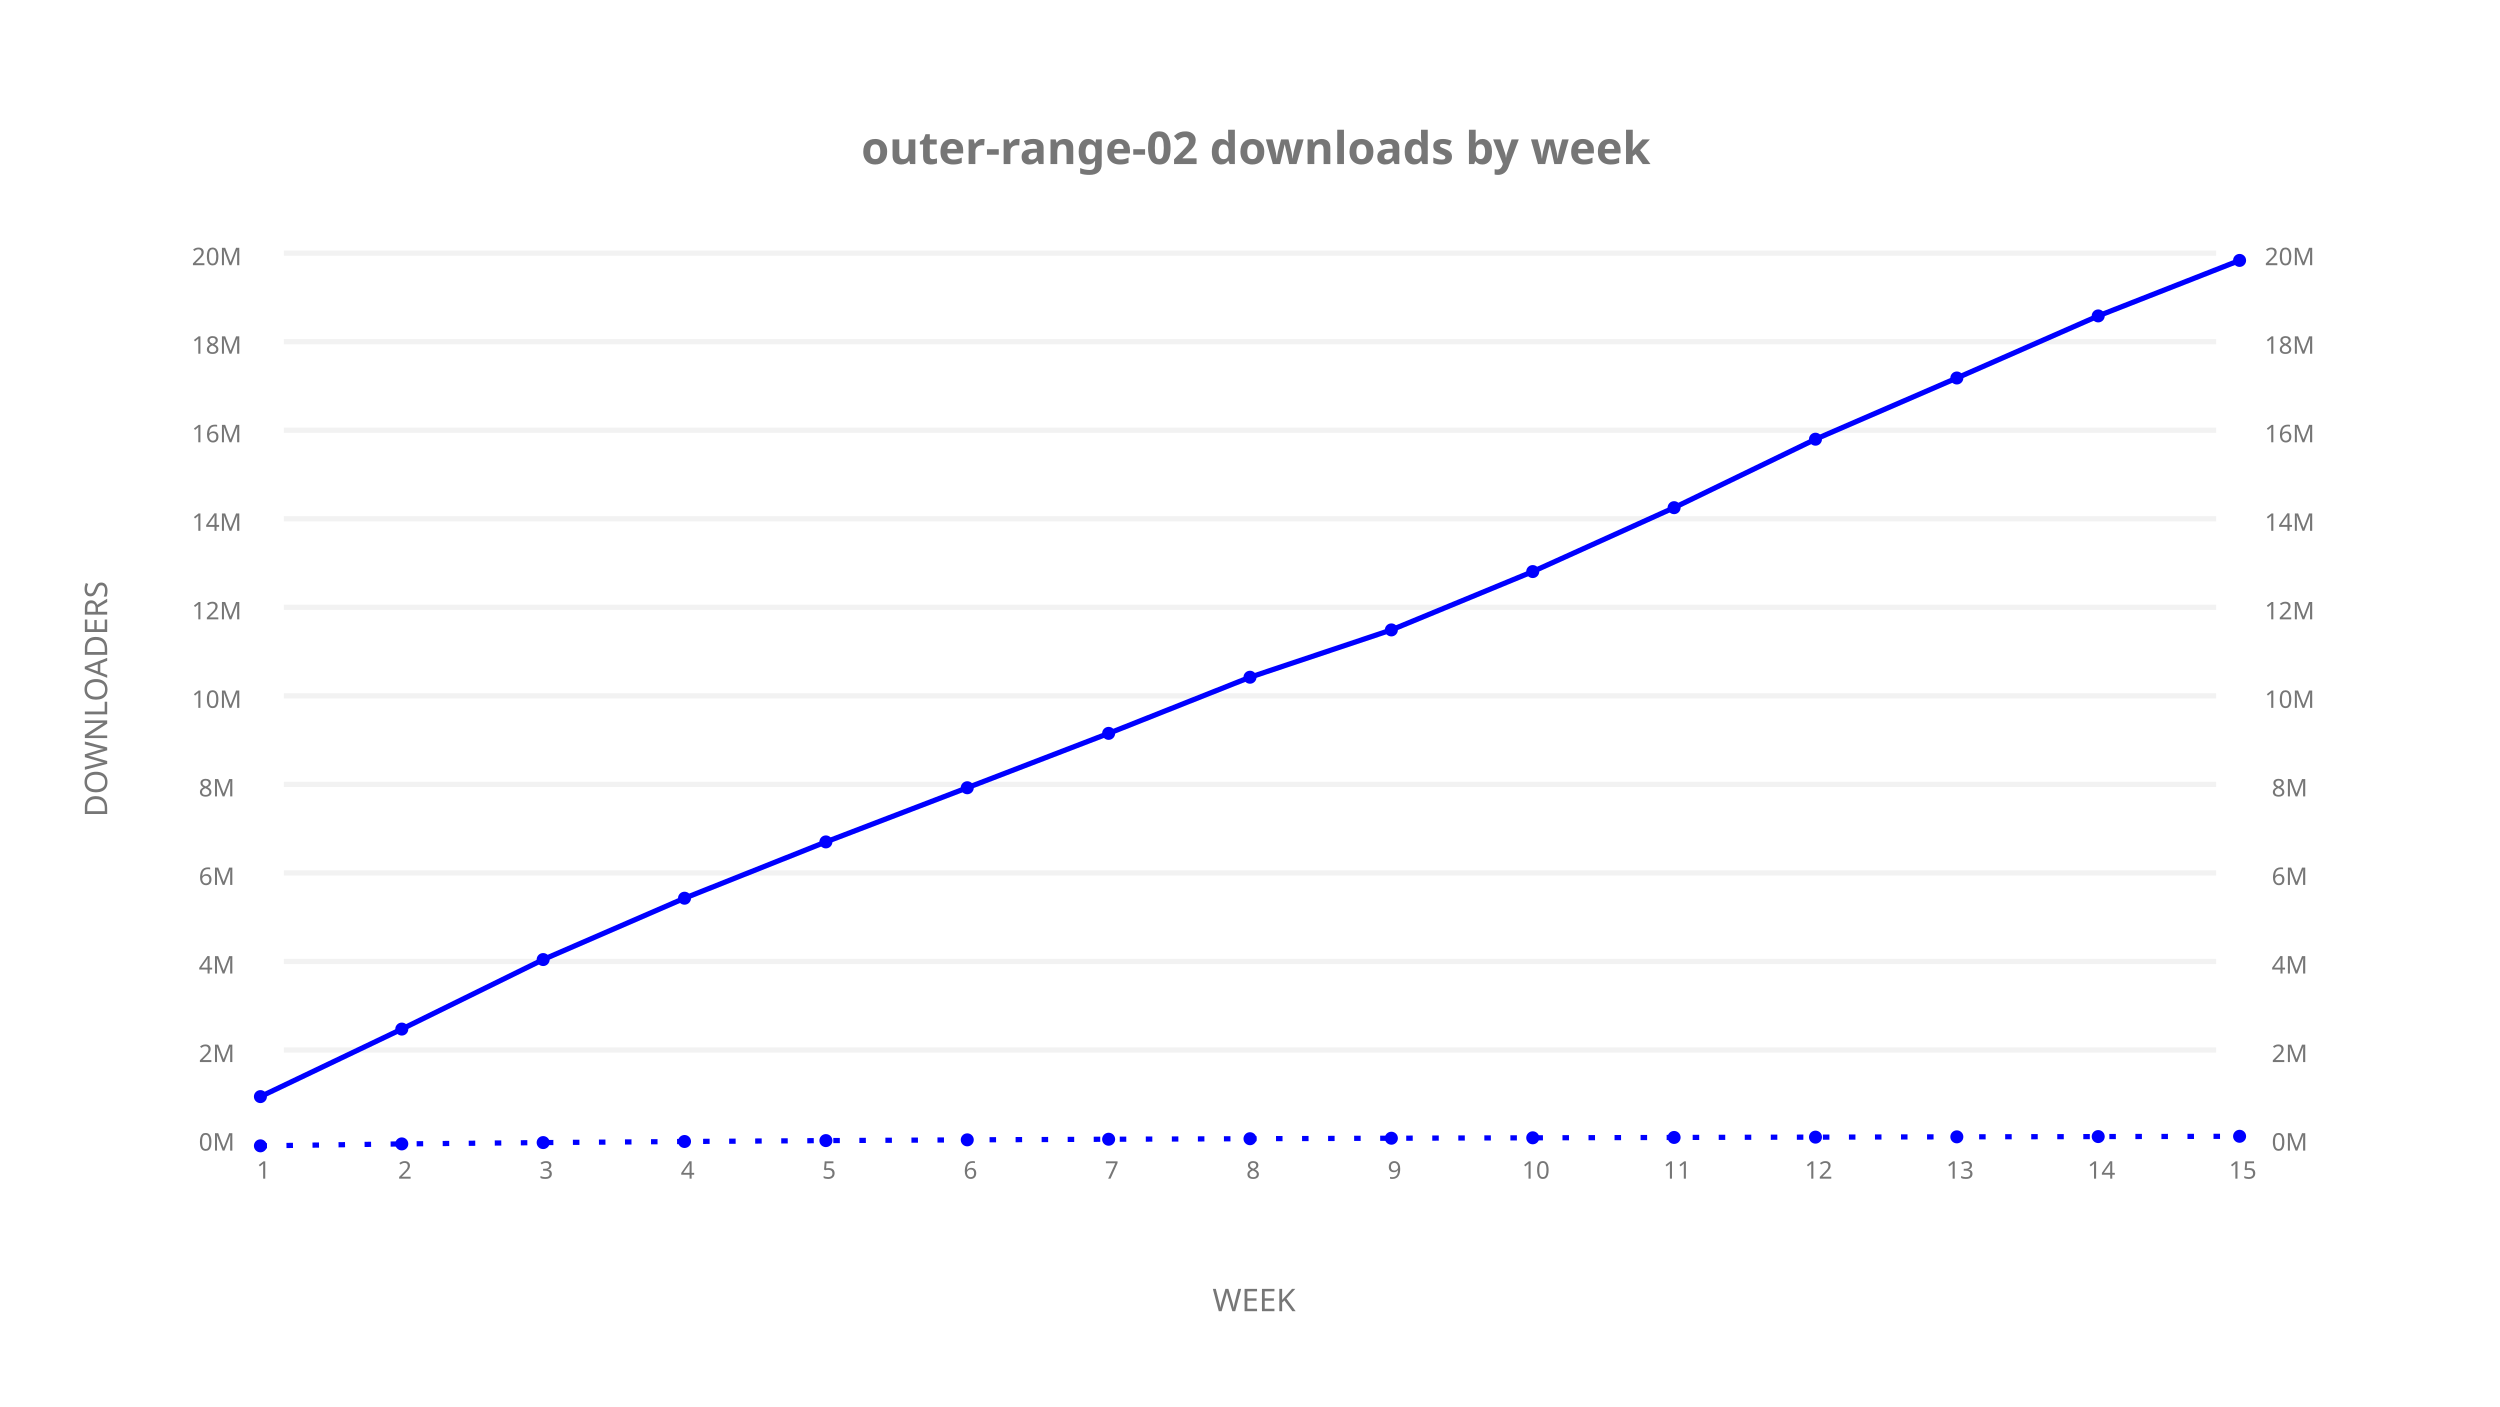
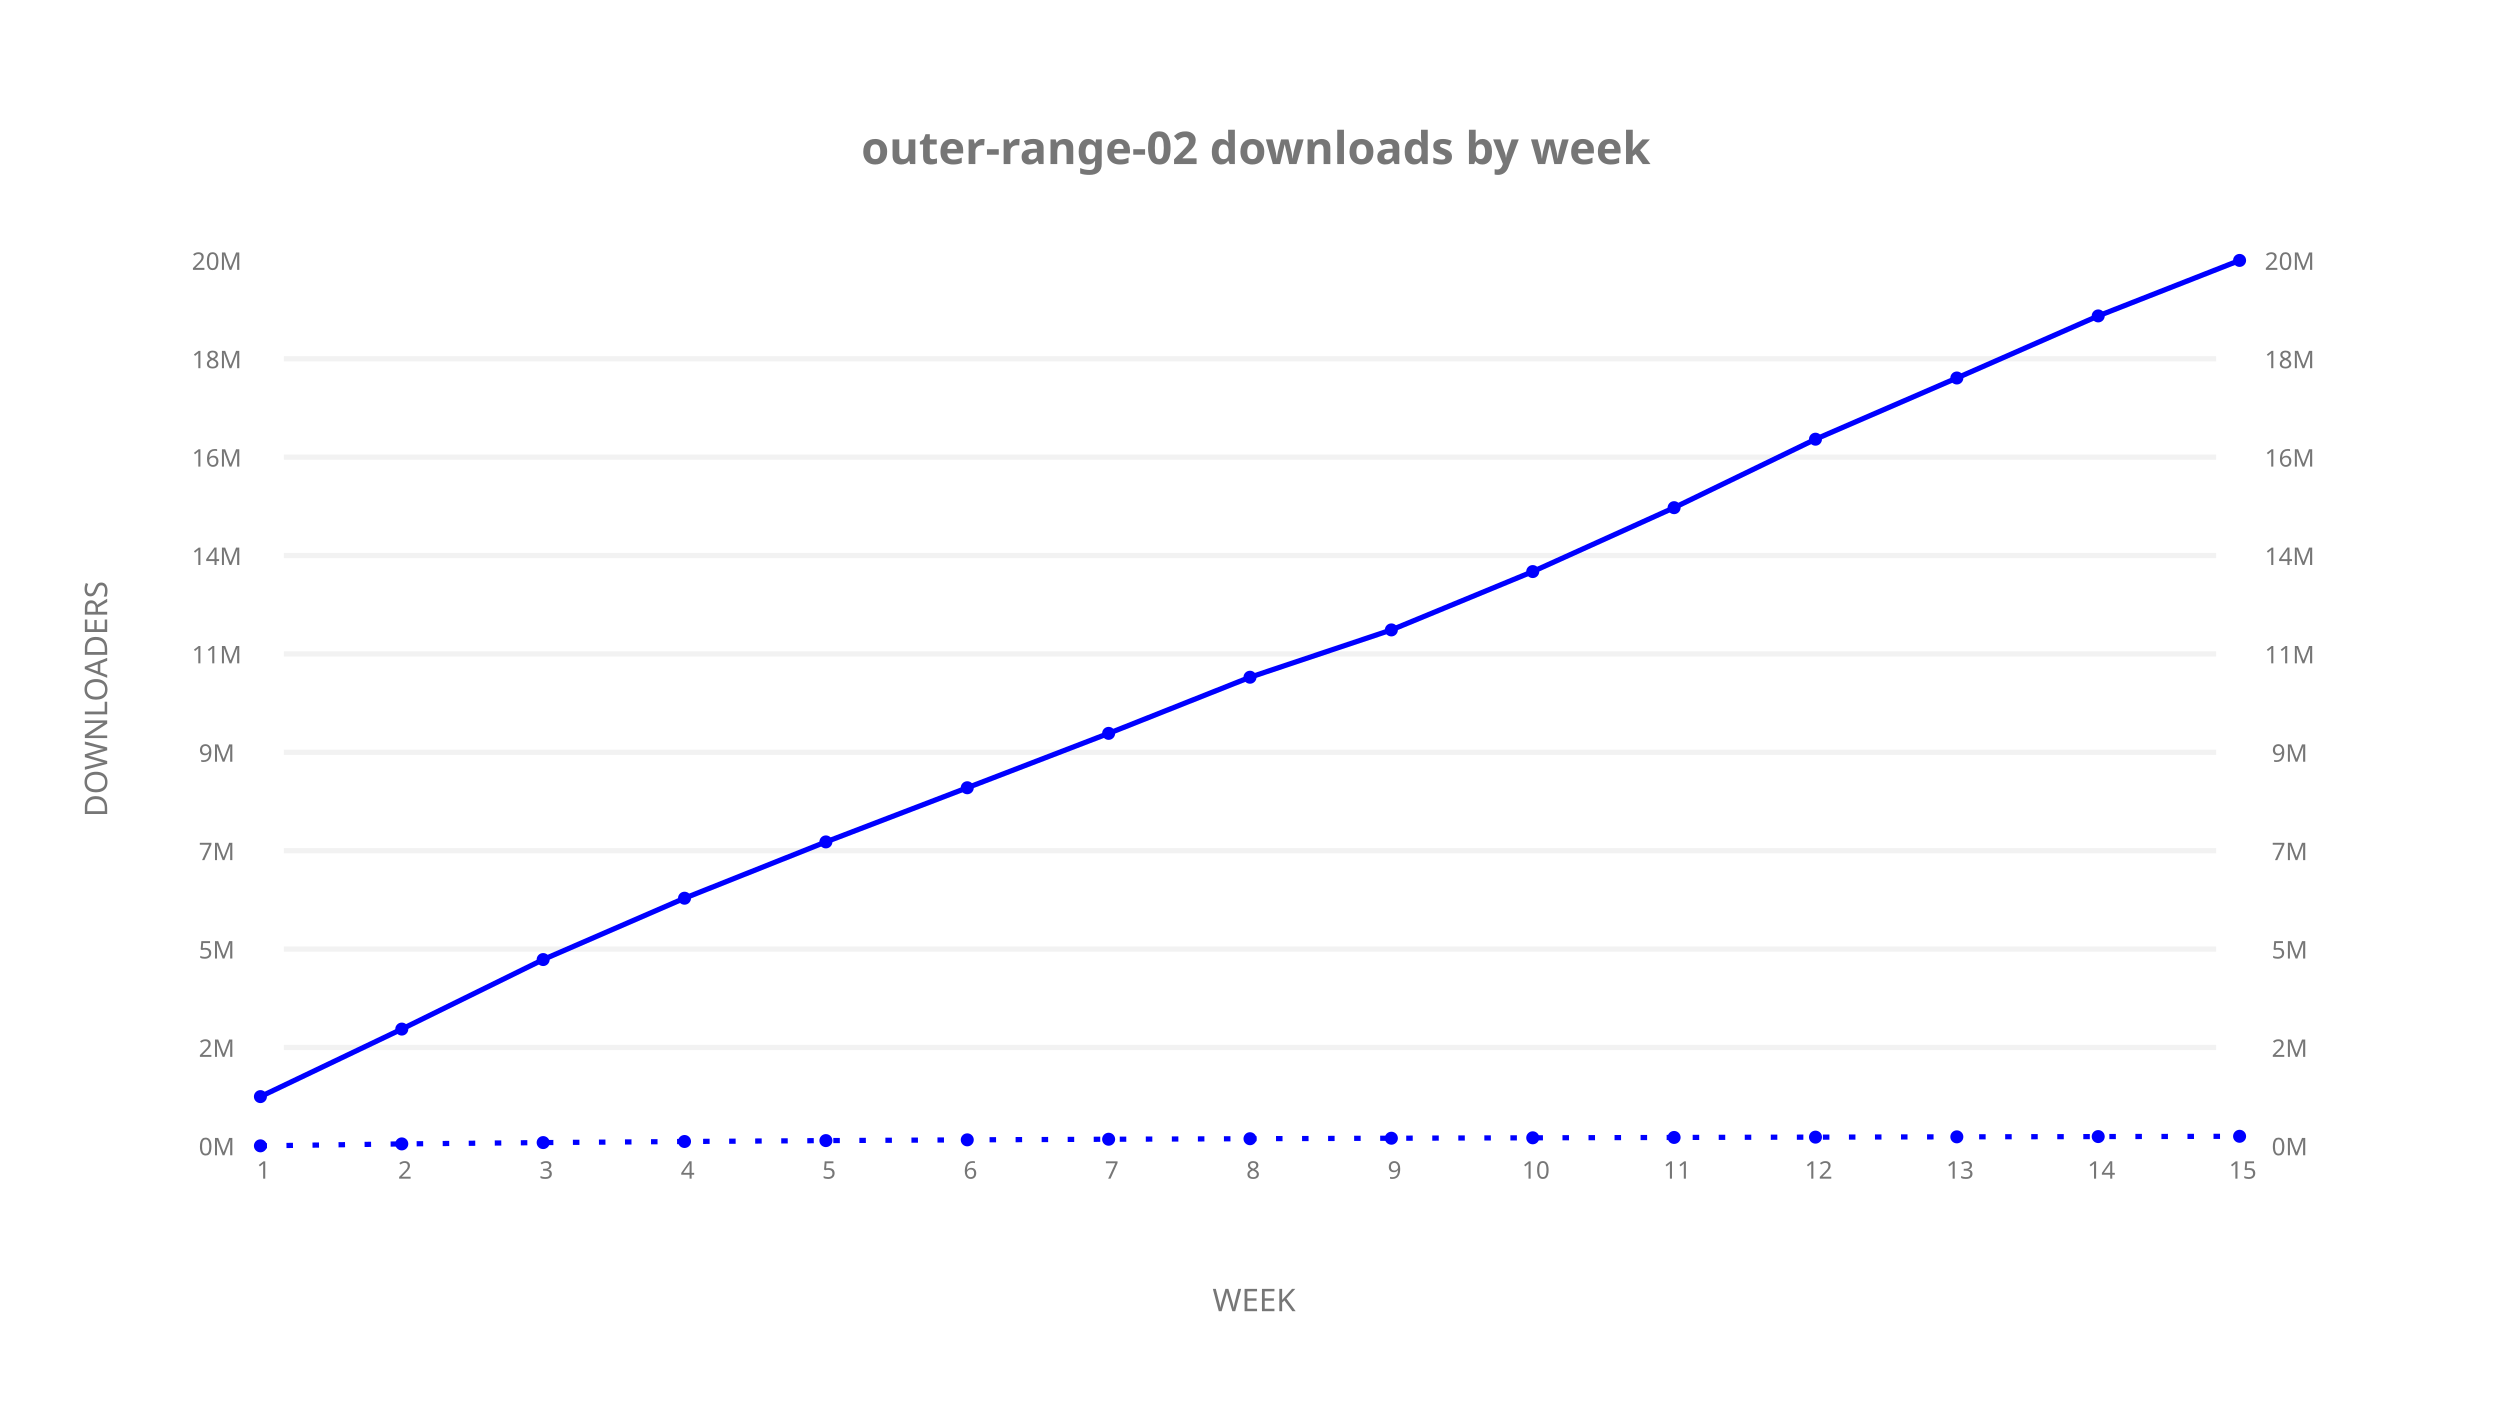
<svg xmlns="http://www.w3.org/2000/svg" xml:space="preserve" id="outer-range-02-downloads-by-week-outer-range-02-week" x="0px" y="0px" width="1920px" height="1080px" viewBox="0 0 1920 1080" enable-background="new 0 0 1920 1080" role="img">
  <g id="annotations">
    <text x="960" y="126" font-family="Atkinson Hyperlegible" font-size="26pt" text-anchor="middle" text-align="center" font-weight="600" font-style="normal" style="fill:rgb(118,118,118); fill-opacity:1; stroke:rgb(118,118,118); stroke-opacity:0; stroke-width:0.5"> outer-range-02 downloads by week</text>
    <g id="axes-lines">
      <text x="960" y="1007" font-family="Atkinson Hyperlegible" font-size="18pt" text-anchor="middle" text-align="center" font-weight="500" font-style="normal" style="fill:rgb(118,118,118); fill-opacity:1; stroke:rgb(118,118,118); stroke-opacity:0; stroke-width:0.5"> WEEK</text>
      <text x="73" y="540" font-family="Atkinson Hyperlegible" font-size="18pt" text-anchor="middle" text-align="center" dominant-baseline="central" font-weight="500" font-style="normal" style="fill:rgb(118,118,118); fill-opacity:1; stroke:rgb(118,118,118); stroke-opacity:0; stroke-width:0.5" transform="rotate(-90,73,540)"> DOWNLOADERS</text>
    </g>
    <g id="tic-y-label-lines">
-       <line x1="218" y1="806.408" x2="1702" y2="806.408" style="fill:rgb(0,0,255); fill-opacity:0; stroke:rgb(242,242,242); stroke-opacity:1; stroke-width:4" />
-       <line x1="218" y1="738.408" x2="1702" y2="738.408" style="fill:rgb(0,0,255); fill-opacity:0; stroke:rgb(242,242,242); stroke-opacity:1; stroke-width:4" />
-       <line x1="218" y1="670.408" x2="1702" y2="670.408" style="fill:rgb(0,0,255); fill-opacity:0; stroke:rgb(242,242,242); stroke-opacity:1; stroke-width:4" />
-       <line x1="218" y1="602.408" x2="1702" y2="602.408" style="fill:rgb(0,0,255); fill-opacity:0; stroke:rgb(242,242,242); stroke-opacity:1; stroke-width:4" />
-       <line x1="218" y1="534.408" x2="1702" y2="534.408" style="fill:rgb(0,0,255); fill-opacity:0; stroke:rgb(242,242,242); stroke-opacity:1; stroke-width:4" />
-       <line x1="218" y1="466.408" x2="1702" y2="466.408" style="fill:rgb(0,0,255); fill-opacity:0; stroke:rgb(242,242,242); stroke-opacity:1; stroke-width:4" />
-       <line x1="218" y1="398.408" x2="1702" y2="398.408" style="fill:rgb(0,0,255); fill-opacity:0; stroke:rgb(242,242,242); stroke-opacity:1; stroke-width:4" />
-       <line x1="218" y1="330.408" x2="1702" y2="330.408" style="fill:rgb(0,0,255); fill-opacity:0; stroke:rgb(242,242,242); stroke-opacity:1; stroke-width:4" />
-       <line x1="218" y1="262.408" x2="1702" y2="262.408" style="fill:rgb(0,0,255); fill-opacity:0; stroke:rgb(242,242,242); stroke-opacity:1; stroke-width:4" />
-       <line x1="218" y1="194.408" x2="1702" y2="194.408" style="fill:rgb(0,0,255); fill-opacity:0; stroke:rgb(242,242,242); stroke-opacity:1; stroke-width:4" />
+       <line x1="218" y1="804.444" x2="1702" y2="804.444" style="fill:rgb(0,0,255); fill-opacity:0; stroke:rgb(242,242,242); stroke-opacity:1; stroke-width:4" />
+       <line x1="218" y1="728.889" x2="1702" y2="728.889" style="fill:rgb(0,0,255); fill-opacity:0; stroke:rgb(242,242,242); stroke-opacity:1; stroke-width:4" />
+       <line x1="218" y1="653.333" x2="1702" y2="653.333" style="fill:rgb(0,0,255); fill-opacity:0; stroke:rgb(242,242,242); stroke-opacity:1; stroke-width:4" />
+       <line x1="218" y1="577.778" x2="1702" y2="577.778" style="fill:rgb(0,0,255); fill-opacity:0; stroke:rgb(242,242,242); stroke-opacity:1; stroke-width:4" />
+       <line x1="218" y1="502.222" x2="1702" y2="502.222" style="fill:rgb(0,0,255); fill-opacity:0; stroke:rgb(242,242,242); stroke-opacity:1; stroke-width:4" />
+       <line x1="218" y1="426.667" x2="1702" y2="426.667" style="fill:rgb(0,0,255); fill-opacity:0; stroke:rgb(242,242,242); stroke-opacity:1; stroke-width:4" />
+       <line x1="218" y1="351.111" x2="1702" y2="351.111" style="fill:rgb(0,0,255); fill-opacity:0; stroke:rgb(242,242,242); stroke-opacity:1; stroke-width:4" />
+       <line x1="218" y1="275.556" x2="1702" y2="275.556" style="fill:rgb(0,0,255); fill-opacity:0; stroke:rgb(242,242,242); stroke-opacity:1; stroke-width:4" />
    </g>
    <g id="tic-x-labels">
      <text x="200" y="898" font-family="Atkinson Hyperlegible" font-size="14pt" text-anchor="middle" text-align="center" dominant-baseline="central" font-weight="400" font-style="normal" style="fill:rgb(118,118,118); fill-opacity:1; stroke:rgb(118,118,118); stroke-opacity:0; stroke-width:0.5"> 1</text>
      <text x="308.571" y="898" font-family="Atkinson Hyperlegible" font-size="14pt" text-anchor="middle" text-align="center" dominant-baseline="central" font-weight="400" font-style="normal" style="fill:rgb(118,118,118); fill-opacity:1; stroke:rgb(118,118,118); stroke-opacity:0; stroke-width:0.5"> 2</text>
      <text x="417.143" y="898" font-family="Atkinson Hyperlegible" font-size="14pt" text-anchor="middle" text-align="center" dominant-baseline="central" font-weight="400" font-style="normal" style="fill:rgb(118,118,118); fill-opacity:1; stroke:rgb(118,118,118); stroke-opacity:0; stroke-width:0.5"> 3</text>
      <text x="525.714" y="898" font-family="Atkinson Hyperlegible" font-size="14pt" text-anchor="middle" text-align="center" dominant-baseline="central" font-weight="400" font-style="normal" style="fill:rgb(118,118,118); fill-opacity:1; stroke:rgb(118,118,118); stroke-opacity:0; stroke-width:0.5"> 4</text>
      <text x="634.286" y="898" font-family="Atkinson Hyperlegible" font-size="14pt" text-anchor="middle" text-align="center" dominant-baseline="central" font-weight="400" font-style="normal" style="fill:rgb(118,118,118); fill-opacity:1; stroke:rgb(118,118,118); stroke-opacity:0; stroke-width:0.5"> 5</text>
      <text x="742.857" y="898" font-family="Atkinson Hyperlegible" font-size="14pt" text-anchor="middle" text-align="center" dominant-baseline="central" font-weight="400" font-style="normal" style="fill:rgb(118,118,118); fill-opacity:1; stroke:rgb(118,118,118); stroke-opacity:0; stroke-width:0.5"> 6</text>
      <text x="851.429" y="898" font-family="Atkinson Hyperlegible" font-size="14pt" text-anchor="middle" text-align="center" dominant-baseline="central" font-weight="400" font-style="normal" style="fill:rgb(118,118,118); fill-opacity:1; stroke:rgb(118,118,118); stroke-opacity:0; stroke-width:0.5"> 7</text>
      <text x="960" y="898" font-family="Atkinson Hyperlegible" font-size="14pt" text-anchor="middle" text-align="center" dominant-baseline="central" font-weight="400" font-style="normal" style="fill:rgb(118,118,118); fill-opacity:1; stroke:rgb(118,118,118); stroke-opacity:0; stroke-width:0.5"> 8</text>
      <text x="1068.571" y="898" font-family="Atkinson Hyperlegible" font-size="14pt" text-anchor="middle" text-align="center" dominant-baseline="central" font-weight="400" font-style="normal" style="fill:rgb(118,118,118); fill-opacity:1; stroke:rgb(118,118,118); stroke-opacity:0; stroke-width:0.5"> 9</text>
      <text x="1177.143" y="898" font-family="Atkinson Hyperlegible" font-size="14pt" text-anchor="middle" text-align="center" dominant-baseline="central" font-weight="400" font-style="normal" style="fill:rgb(118,118,118); fill-opacity:1; stroke:rgb(118,118,118); stroke-opacity:0; stroke-width:0.5"> 10</text>
      <text x="1285.714" y="898" font-family="Atkinson Hyperlegible" font-size="14pt" text-anchor="middle" text-align="center" dominant-baseline="central" font-weight="400" font-style="normal" style="fill:rgb(118,118,118); fill-opacity:1; stroke:rgb(118,118,118); stroke-opacity:0; stroke-width:0.5"> 11</text>
      <text x="1394.286" y="898" font-family="Atkinson Hyperlegible" font-size="14pt" text-anchor="middle" text-align="center" dominant-baseline="central" font-weight="400" font-style="normal" style="fill:rgb(118,118,118); fill-opacity:1; stroke:rgb(118,118,118); stroke-opacity:0; stroke-width:0.5"> 12</text>
      <text x="1502.857" y="898" font-family="Atkinson Hyperlegible" font-size="14pt" text-anchor="middle" text-align="center" dominant-baseline="central" font-weight="400" font-style="normal" style="fill:rgb(118,118,118); fill-opacity:1; stroke:rgb(118,118,118); stroke-opacity:0; stroke-width:0.5"> 13</text>
      <text x="1611.429" y="898" font-family="Atkinson Hyperlegible" font-size="14pt" text-anchor="middle" text-align="center" dominant-baseline="central" font-weight="400" font-style="normal" style="fill:rgb(118,118,118); fill-opacity:1; stroke:rgb(118,118,118); stroke-opacity:0; stroke-width:0.5"> 14</text>
      <text x="1720" y="898" font-family="Atkinson Hyperlegible" font-size="14pt" text-anchor="middle" text-align="center" dominant-baseline="central" font-weight="400" font-style="normal" style="fill:rgb(118,118,118); fill-opacity:1; stroke:rgb(118,118,118); stroke-opacity:0; stroke-width:0.5"> 15</text>
    </g>
    <g id="tic-y-labels">
-       <text x="164" y="876.408" font-family="Atkinson Hyperlegible" font-size="14pt" text-anchor="middle" text-align="center" dominant-baseline="central" font-weight="400" font-style="normal" style="fill:rgb(118,118,118); fill-opacity:1; stroke:rgb(118,118,118); stroke-opacity:0; stroke-width:0.5"> 0M</text>
-       <text x="1756" y="876.408" font-family="Atkinson Hyperlegible" font-size="14pt" text-anchor="middle" text-align="center" dominant-baseline="central" font-weight="400" font-style="normal" style="fill:rgb(118,118,118); fill-opacity:1; stroke:rgb(118,118,118); stroke-opacity:0; stroke-width:0.5"> 0M</text>
-       <text x="164" y="808.408" font-family="Atkinson Hyperlegible" font-size="14pt" text-anchor="middle" text-align="center" dominant-baseline="central" font-weight="400" font-style="normal" style="fill:rgb(118,118,118); fill-opacity:1; stroke:rgb(118,118,118); stroke-opacity:0; stroke-width:0.5"> 2M</text>
-       <text x="1756" y="808.408" font-family="Atkinson Hyperlegible" font-size="14pt" text-anchor="middle" text-align="center" dominant-baseline="central" font-weight="400" font-style="normal" style="fill:rgb(118,118,118); fill-opacity:1; stroke:rgb(118,118,118); stroke-opacity:0; stroke-width:0.5"> 2M</text>
-       <text x="164" y="740.408" font-family="Atkinson Hyperlegible" font-size="14pt" text-anchor="middle" text-align="center" dominant-baseline="central" font-weight="400" font-style="normal" style="fill:rgb(118,118,118); fill-opacity:1; stroke:rgb(118,118,118); stroke-opacity:0; stroke-width:0.5"> 4M</text>
-       <text x="1756" y="740.408" font-family="Atkinson Hyperlegible" font-size="14pt" text-anchor="middle" text-align="center" dominant-baseline="central" font-weight="400" font-style="normal" style="fill:rgb(118,118,118); fill-opacity:1; stroke:rgb(118,118,118); stroke-opacity:0; stroke-width:0.5"> 4M</text>
-       <text x="164" y="672.408" font-family="Atkinson Hyperlegible" font-size="14pt" text-anchor="middle" text-align="center" dominant-baseline="central" font-weight="400" font-style="normal" style="fill:rgb(118,118,118); fill-opacity:1; stroke:rgb(118,118,118); stroke-opacity:0; stroke-width:0.5"> 6M</text>
-       <text x="1756" y="672.408" font-family="Atkinson Hyperlegible" font-size="14pt" text-anchor="middle" text-align="center" dominant-baseline="central" font-weight="400" font-style="normal" style="fill:rgb(118,118,118); fill-opacity:1; stroke:rgb(118,118,118); stroke-opacity:0; stroke-width:0.5"> 6M</text>
-       <text x="164" y="604.408" font-family="Atkinson Hyperlegible" font-size="14pt" text-anchor="middle" text-align="center" dominant-baseline="central" font-weight="400" font-style="normal" style="fill:rgb(118,118,118); fill-opacity:1; stroke:rgb(118,118,118); stroke-opacity:0; stroke-width:0.5"> 8M</text>
-       <text x="1756" y="604.408" font-family="Atkinson Hyperlegible" font-size="14pt" text-anchor="middle" text-align="center" dominant-baseline="central" font-weight="400" font-style="normal" style="fill:rgb(118,118,118); fill-opacity:1; stroke:rgb(118,118,118); stroke-opacity:0; stroke-width:0.5"> 8M</text>
-       <text x="164" y="536.408" font-family="Atkinson Hyperlegible" font-size="14pt" text-anchor="middle" text-align="center" dominant-baseline="central" font-weight="400" font-style="normal" style="fill:rgb(118,118,118); fill-opacity:1; stroke:rgb(118,118,118); stroke-opacity:0; stroke-width:0.5"> 10M</text>
-       <text x="1756" y="536.408" font-family="Atkinson Hyperlegible" font-size="14pt" text-anchor="middle" text-align="center" dominant-baseline="central" font-weight="400" font-style="normal" style="fill:rgb(118,118,118); fill-opacity:1; stroke:rgb(118,118,118); stroke-opacity:0; stroke-width:0.5"> 10M</text>
-       <text x="164" y="468.408" font-family="Atkinson Hyperlegible" font-size="14pt" text-anchor="middle" text-align="center" dominant-baseline="central" font-weight="400" font-style="normal" style="fill:rgb(118,118,118); fill-opacity:1; stroke:rgb(118,118,118); stroke-opacity:0; stroke-width:0.5"> 12M</text>
-       <text x="1756" y="468.408" font-family="Atkinson Hyperlegible" font-size="14pt" text-anchor="middle" text-align="center" dominant-baseline="central" font-weight="400" font-style="normal" style="fill:rgb(118,118,118); fill-opacity:1; stroke:rgb(118,118,118); stroke-opacity:0; stroke-width:0.5"> 12M</text>
-       <text x="164" y="400.408" font-family="Atkinson Hyperlegible" font-size="14pt" text-anchor="middle" text-align="center" dominant-baseline="central" font-weight="400" font-style="normal" style="fill:rgb(118,118,118); fill-opacity:1; stroke:rgb(118,118,118); stroke-opacity:0; stroke-width:0.5"> 14M</text>
-       <text x="1756" y="400.408" font-family="Atkinson Hyperlegible" font-size="14pt" text-anchor="middle" text-align="center" dominant-baseline="central" font-weight="400" font-style="normal" style="fill:rgb(118,118,118); fill-opacity:1; stroke:rgb(118,118,118); stroke-opacity:0; stroke-width:0.5"> 14M</text>
-       <text x="164" y="332.408" font-family="Atkinson Hyperlegible" font-size="14pt" text-anchor="middle" text-align="center" dominant-baseline="central" font-weight="400" font-style="normal" style="fill:rgb(118,118,118); fill-opacity:1; stroke:rgb(118,118,118); stroke-opacity:0; stroke-width:0.5"> 16M</text>
-       <text x="1756" y="332.408" font-family="Atkinson Hyperlegible" font-size="14pt" text-anchor="middle" text-align="center" dominant-baseline="central" font-weight="400" font-style="normal" style="fill:rgb(118,118,118); fill-opacity:1; stroke:rgb(118,118,118); stroke-opacity:0; stroke-width:0.5"> 16M</text>
-       <text x="164" y="264.408" font-family="Atkinson Hyperlegible" font-size="14pt" text-anchor="middle" text-align="center" dominant-baseline="central" font-weight="400" font-style="normal" style="fill:rgb(118,118,118); fill-opacity:1; stroke:rgb(118,118,118); stroke-opacity:0; stroke-width:0.5"> 18M</text>
-       <text x="1756" y="264.408" font-family="Atkinson Hyperlegible" font-size="14pt" text-anchor="middle" text-align="center" dominant-baseline="central" font-weight="400" font-style="normal" style="fill:rgb(118,118,118); fill-opacity:1; stroke:rgb(118,118,118); stroke-opacity:0; stroke-width:0.5"> 18M</text>
-       <text x="164" y="196.408" font-family="Atkinson Hyperlegible" font-size="14pt" text-anchor="middle" text-align="center" dominant-baseline="central" font-weight="400" font-style="normal" style="fill:rgb(118,118,118); fill-opacity:1; stroke:rgb(118,118,118); stroke-opacity:0; stroke-width:0.5"> 20M</text>
-       <text x="1756" y="196.408" font-family="Atkinson Hyperlegible" font-size="14pt" text-anchor="middle" text-align="center" dominant-baseline="central" font-weight="400" font-style="normal" style="fill:rgb(118,118,118); fill-opacity:1; stroke:rgb(118,118,118); stroke-opacity:0; stroke-width:0.5"> 20M</text>
+       <text x="164" y="880" font-family="Atkinson Hyperlegible" font-size="14pt" text-anchor="middle" text-align="center" dominant-baseline="central" font-weight="400" font-style="normal" style="fill:rgb(118,118,118); fill-opacity:1; stroke:rgb(118,118,118); stroke-opacity:0; stroke-width:0.5"> 0M</text>
+       <text x="1756" y="880" font-family="Atkinson Hyperlegible" font-size="14pt" text-anchor="middle" text-align="center" dominant-baseline="central" font-weight="400" font-style="normal" style="fill:rgb(118,118,118); fill-opacity:1; stroke:rgb(118,118,118); stroke-opacity:0; stroke-width:0.5"> 0M</text>
+       <text x="164" y="804.444" font-family="Atkinson Hyperlegible" font-size="14pt" text-anchor="middle" text-align="center" dominant-baseline="central" font-weight="400" font-style="normal" style="fill:rgb(118,118,118); fill-opacity:1; stroke:rgb(118,118,118); stroke-opacity:0; stroke-width:0.5"> 2M</text>
+       <text x="1756" y="804.444" font-family="Atkinson Hyperlegible" font-size="14pt" text-anchor="middle" text-align="center" dominant-baseline="central" font-weight="400" font-style="normal" style="fill:rgb(118,118,118); fill-opacity:1; stroke:rgb(118,118,118); stroke-opacity:0; stroke-width:0.5"> 2M</text>
+       <text x="164" y="728.889" font-family="Atkinson Hyperlegible" font-size="14pt" text-anchor="middle" text-align="center" dominant-baseline="central" font-weight="400" font-style="normal" style="fill:rgb(118,118,118); fill-opacity:1; stroke:rgb(118,118,118); stroke-opacity:0; stroke-width:0.5"> 5M</text>
+       <text x="1756" y="728.889" font-family="Atkinson Hyperlegible" font-size="14pt" text-anchor="middle" text-align="center" dominant-baseline="central" font-weight="400" font-style="normal" style="fill:rgb(118,118,118); fill-opacity:1; stroke:rgb(118,118,118); stroke-opacity:0; stroke-width:0.5"> 5M</text>
+       <text x="164" y="653.333" font-family="Atkinson Hyperlegible" font-size="14pt" text-anchor="middle" text-align="center" dominant-baseline="central" font-weight="400" font-style="normal" style="fill:rgb(118,118,118); fill-opacity:1; stroke:rgb(118,118,118); stroke-opacity:0; stroke-width:0.5"> 7M</text>
+       <text x="1756" y="653.333" font-family="Atkinson Hyperlegible" font-size="14pt" text-anchor="middle" text-align="center" dominant-baseline="central" font-weight="400" font-style="normal" style="fill:rgb(118,118,118); fill-opacity:1; stroke:rgb(118,118,118); stroke-opacity:0; stroke-width:0.5"> 7M</text>
+       <text x="164" y="577.778" font-family="Atkinson Hyperlegible" font-size="14pt" text-anchor="middle" text-align="center" dominant-baseline="central" font-weight="400" font-style="normal" style="fill:rgb(118,118,118); fill-opacity:1; stroke:rgb(118,118,118); stroke-opacity:0; stroke-width:0.5"> 9M</text>
+       <text x="1756" y="577.778" font-family="Atkinson Hyperlegible" font-size="14pt" text-anchor="middle" text-align="center" dominant-baseline="central" font-weight="400" font-style="normal" style="fill:rgb(118,118,118); fill-opacity:1; stroke:rgb(118,118,118); stroke-opacity:0; stroke-width:0.5"> 9M</text>
+       <text x="164" y="502.222" font-family="Atkinson Hyperlegible" font-size="14pt" text-anchor="middle" text-align="center" dominant-baseline="central" font-weight="400" font-style="normal" style="fill:rgb(118,118,118); fill-opacity:1; stroke:rgb(118,118,118); stroke-opacity:0; stroke-width:0.5"> 11M</text>
+       <text x="1756" y="502.222" font-family="Atkinson Hyperlegible" font-size="14pt" text-anchor="middle" text-align="center" dominant-baseline="central" font-weight="400" font-style="normal" style="fill:rgb(118,118,118); fill-opacity:1; stroke:rgb(118,118,118); stroke-opacity:0; stroke-width:0.5"> 11M</text>
+       <text x="164" y="426.667" font-family="Atkinson Hyperlegible" font-size="14pt" text-anchor="middle" text-align="center" dominant-baseline="central" font-weight="400" font-style="normal" style="fill:rgb(118,118,118); fill-opacity:1; stroke:rgb(118,118,118); stroke-opacity:0; stroke-width:0.5"> 14M</text>
+       <text x="1756" y="426.667" font-family="Atkinson Hyperlegible" font-size="14pt" text-anchor="middle" text-align="center" dominant-baseline="central" font-weight="400" font-style="normal" style="fill:rgb(118,118,118); fill-opacity:1; stroke:rgb(118,118,118); stroke-opacity:0; stroke-width:0.5"> 14M</text>
+       <text x="164" y="351.111" font-family="Atkinson Hyperlegible" font-size="14pt" text-anchor="middle" text-align="center" dominant-baseline="central" font-weight="400" font-style="normal" style="fill:rgb(118,118,118); fill-opacity:1; stroke:rgb(118,118,118); stroke-opacity:0; stroke-width:0.5"> 16M</text>
+       <text x="1756" y="351.111" font-family="Atkinson Hyperlegible" font-size="14pt" text-anchor="middle" text-align="center" dominant-baseline="central" font-weight="400" font-style="normal" style="fill:rgb(118,118,118); fill-opacity:1; stroke:rgb(118,118,118); stroke-opacity:0; stroke-width:0.5"> 16M</text>
+       <text x="164" y="275.556" font-family="Atkinson Hyperlegible" font-size="14pt" text-anchor="middle" text-align="center" dominant-baseline="central" font-weight="400" font-style="normal" style="fill:rgb(118,118,118); fill-opacity:1; stroke:rgb(118,118,118); stroke-opacity:0; stroke-width:0.5"> 18M</text>
+       <text x="1756" y="275.556" font-family="Atkinson Hyperlegible" font-size="14pt" text-anchor="middle" text-align="center" dominant-baseline="central" font-weight="400" font-style="normal" style="fill:rgb(118,118,118); fill-opacity:1; stroke:rgb(118,118,118); stroke-opacity:0; stroke-width:0.5"> 18M</text>
+       <text x="164" y="200" font-family="Atkinson Hyperlegible" font-size="14pt" text-anchor="middle" text-align="center" dominant-baseline="central" font-weight="400" font-style="normal" style="fill:rgb(118,118,118); fill-opacity:1; stroke:rgb(118,118,118); stroke-opacity:0; stroke-width:0.5"> 20M</text>
+       <text x="1756" y="200" font-family="Atkinson Hyperlegible" font-size="14pt" text-anchor="middle" text-align="center" dominant-baseline="central" font-weight="400" font-style="normal" style="fill:rgb(118,118,118); fill-opacity:1; stroke:rgb(118,118,118); stroke-opacity:0; stroke-width:0.5"> 20M</text>
    </g>
  </g>
  <g id="polyline-outer-range-02 downloads by week">
    <polyline points="200,842.195 308.571,790.34 417.143,736.94 525.714,689.827 634.286,646.59 742.857,604.992 851.429,563.229 960,520.115 1068.57,483.774 1177.14,438.966 1285.71,389.892 1394.29,337.305 1502.86,290.299 1611.43,242.627 1720,200 " style="fill:rgb(0,0,255); fill-opacity:0; stroke:rgb(0,0,255); stroke-opacity:1; stroke-width:4" />
  </g>
  <g id="markers-outer-range-02 downloads by week">
    <circle cx="200" cy="842.195" r="5" style="fill:rgb(0,0,255); fill-opacity:1; stroke:rgb(0,0,255); stroke-opacity:0; stroke-width:4">
</circle>
    <circle cx="308.571" cy="790.34" r="5" style="fill:rgb(0,0,255); fill-opacity:1; stroke:rgb(0,0,255); stroke-opacity:0; stroke-width:4">
</circle>
    <circle cx="417.143" cy="736.94" r="5" style="fill:rgb(0,0,255); fill-opacity:1; stroke:rgb(0,0,255); stroke-opacity:0; stroke-width:4">
</circle>
    <circle cx="525.714" cy="689.827" r="5" style="fill:rgb(0,0,255); fill-opacity:1; stroke:rgb(0,0,255); stroke-opacity:0; stroke-width:4">
</circle>
    <circle cx="634.286" cy="646.59" r="5" style="fill:rgb(0,0,255); fill-opacity:1; stroke:rgb(0,0,255); stroke-opacity:0; stroke-width:4">
</circle>
    <circle cx="742.857" cy="604.992" r="5" style="fill:rgb(0,0,255); fill-opacity:1; stroke:rgb(0,0,255); stroke-opacity:0; stroke-width:4">
</circle>
    <circle cx="851.429" cy="563.229" r="5" style="fill:rgb(0,0,255); fill-opacity:1; stroke:rgb(0,0,255); stroke-opacity:0; stroke-width:4">
</circle>
    <circle cx="960" cy="520.115" r="5" style="fill:rgb(0,0,255); fill-opacity:1; stroke:rgb(0,0,255); stroke-opacity:0; stroke-width:4">
</circle>
    <circle cx="1068.571" cy="483.774" r="5" style="fill:rgb(0,0,255); fill-opacity:1; stroke:rgb(0,0,255); stroke-opacity:0; stroke-width:4">
</circle>
    <circle cx="1177.143" cy="438.966" r="5" style="fill:rgb(0,0,255); fill-opacity:1; stroke:rgb(0,0,255); stroke-opacity:0; stroke-width:4">
</circle>
    <circle cx="1285.714" cy="389.892" r="5" style="fill:rgb(0,0,255); fill-opacity:1; stroke:rgb(0,0,255); stroke-opacity:0; stroke-width:4">
</circle>
    <circle cx="1394.286" cy="337.305" r="5" style="fill:rgb(0,0,255); fill-opacity:1; stroke:rgb(0,0,255); stroke-opacity:0; stroke-width:4">
</circle>
    <circle cx="1502.857" cy="290.299" r="5" style="fill:rgb(0,0,255); fill-opacity:1; stroke:rgb(0,0,255); stroke-opacity:0; stroke-width:4">
</circle>
    <circle cx="1611.429" cy="242.627" r="5" style="fill:rgb(0,0,255); fill-opacity:1; stroke:rgb(0,0,255); stroke-opacity:0; stroke-width:4">
</circle>
    <circle cx="1720" cy="200" r="5" style="fill:rgb(0,0,255); fill-opacity:1; stroke:rgb(0,0,255); stroke-opacity:0; stroke-width:4">
</circle>
  </g>
  <g id="polyline-outer-range-02 downloads by week uploaders">
    <polyline points="200,880 308.571,878.523 417.143,877.503 525.714,876.67 634.286,875.98 742.857,875.402 851.429,874.94 960,874.533 1068.57,874.162 1177.14,873.828 1285.71,873.559 1394.29,873.319 1502.86,873.096 1611.43,872.891 1720,872.673 " stroke-dasharray="5 15" style="fill:rgb(0,0,255); fill-opacity:0; stroke:rgb(0,0,255); stroke-opacity:1; stroke-width:4" />
  </g>
  <g id="markers-outer-range-02 downloads by week uploaders">
    <circle cx="200" cy="880" r="5" style="fill:rgb(0,0,255); fill-opacity:1; stroke:rgb(0,0,255); stroke-opacity:0; stroke-width:4">
</circle>
    <circle cx="308.571" cy="878.523" r="5" style="fill:rgb(0,0,255); fill-opacity:1; stroke:rgb(0,0,255); stroke-opacity:0; stroke-width:4">
</circle>
    <circle cx="417.143" cy="877.503" r="5" style="fill:rgb(0,0,255); fill-opacity:1; stroke:rgb(0,0,255); stroke-opacity:0; stroke-width:4">
</circle>
    <circle cx="525.714" cy="876.67" r="5" style="fill:rgb(0,0,255); fill-opacity:1; stroke:rgb(0,0,255); stroke-opacity:0; stroke-width:4">
</circle>
    <circle cx="634.286" cy="875.98" r="5" style="fill:rgb(0,0,255); fill-opacity:1; stroke:rgb(0,0,255); stroke-opacity:0; stroke-width:4">
</circle>
    <circle cx="742.857" cy="875.402" r="5" style="fill:rgb(0,0,255); fill-opacity:1; stroke:rgb(0,0,255); stroke-opacity:0; stroke-width:4">
</circle>
    <circle cx="851.429" cy="874.94" r="5" style="fill:rgb(0,0,255); fill-opacity:1; stroke:rgb(0,0,255); stroke-opacity:0; stroke-width:4">
</circle>
    <circle cx="960" cy="874.533" r="5" style="fill:rgb(0,0,255); fill-opacity:1; stroke:rgb(0,0,255); stroke-opacity:0; stroke-width:4">
</circle>
    <circle cx="1068.571" cy="874.162" r="5" style="fill:rgb(0,0,255); fill-opacity:1; stroke:rgb(0,0,255); stroke-opacity:0; stroke-width:4">
</circle>
    <circle cx="1177.143" cy="873.828" r="5" style="fill:rgb(0,0,255); fill-opacity:1; stroke:rgb(0,0,255); stroke-opacity:0; stroke-width:4">
</circle>
    <circle cx="1285.714" cy="873.559" r="5" style="fill:rgb(0,0,255); fill-opacity:1; stroke:rgb(0,0,255); stroke-opacity:0; stroke-width:4">
</circle>
    <circle cx="1394.286" cy="873.319" r="5" style="fill:rgb(0,0,255); fill-opacity:1; stroke:rgb(0,0,255); stroke-opacity:0; stroke-width:4">
</circle>
    <circle cx="1502.857" cy="873.096" r="5" style="fill:rgb(0,0,255); fill-opacity:1; stroke:rgb(0,0,255); stroke-opacity:0; stroke-width:4">
</circle>
    <circle cx="1611.429" cy="872.891" r="5" style="fill:rgb(0,0,255); fill-opacity:1; stroke:rgb(0,0,255); stroke-opacity:0; stroke-width:4">
</circle>
    <circle cx="1720" cy="872.673" r="5" style="fill:rgb(0,0,255); fill-opacity:1; stroke:rgb(0,0,255); stroke-opacity:0; stroke-width:4">
</circle>
  </g>
</svg>
